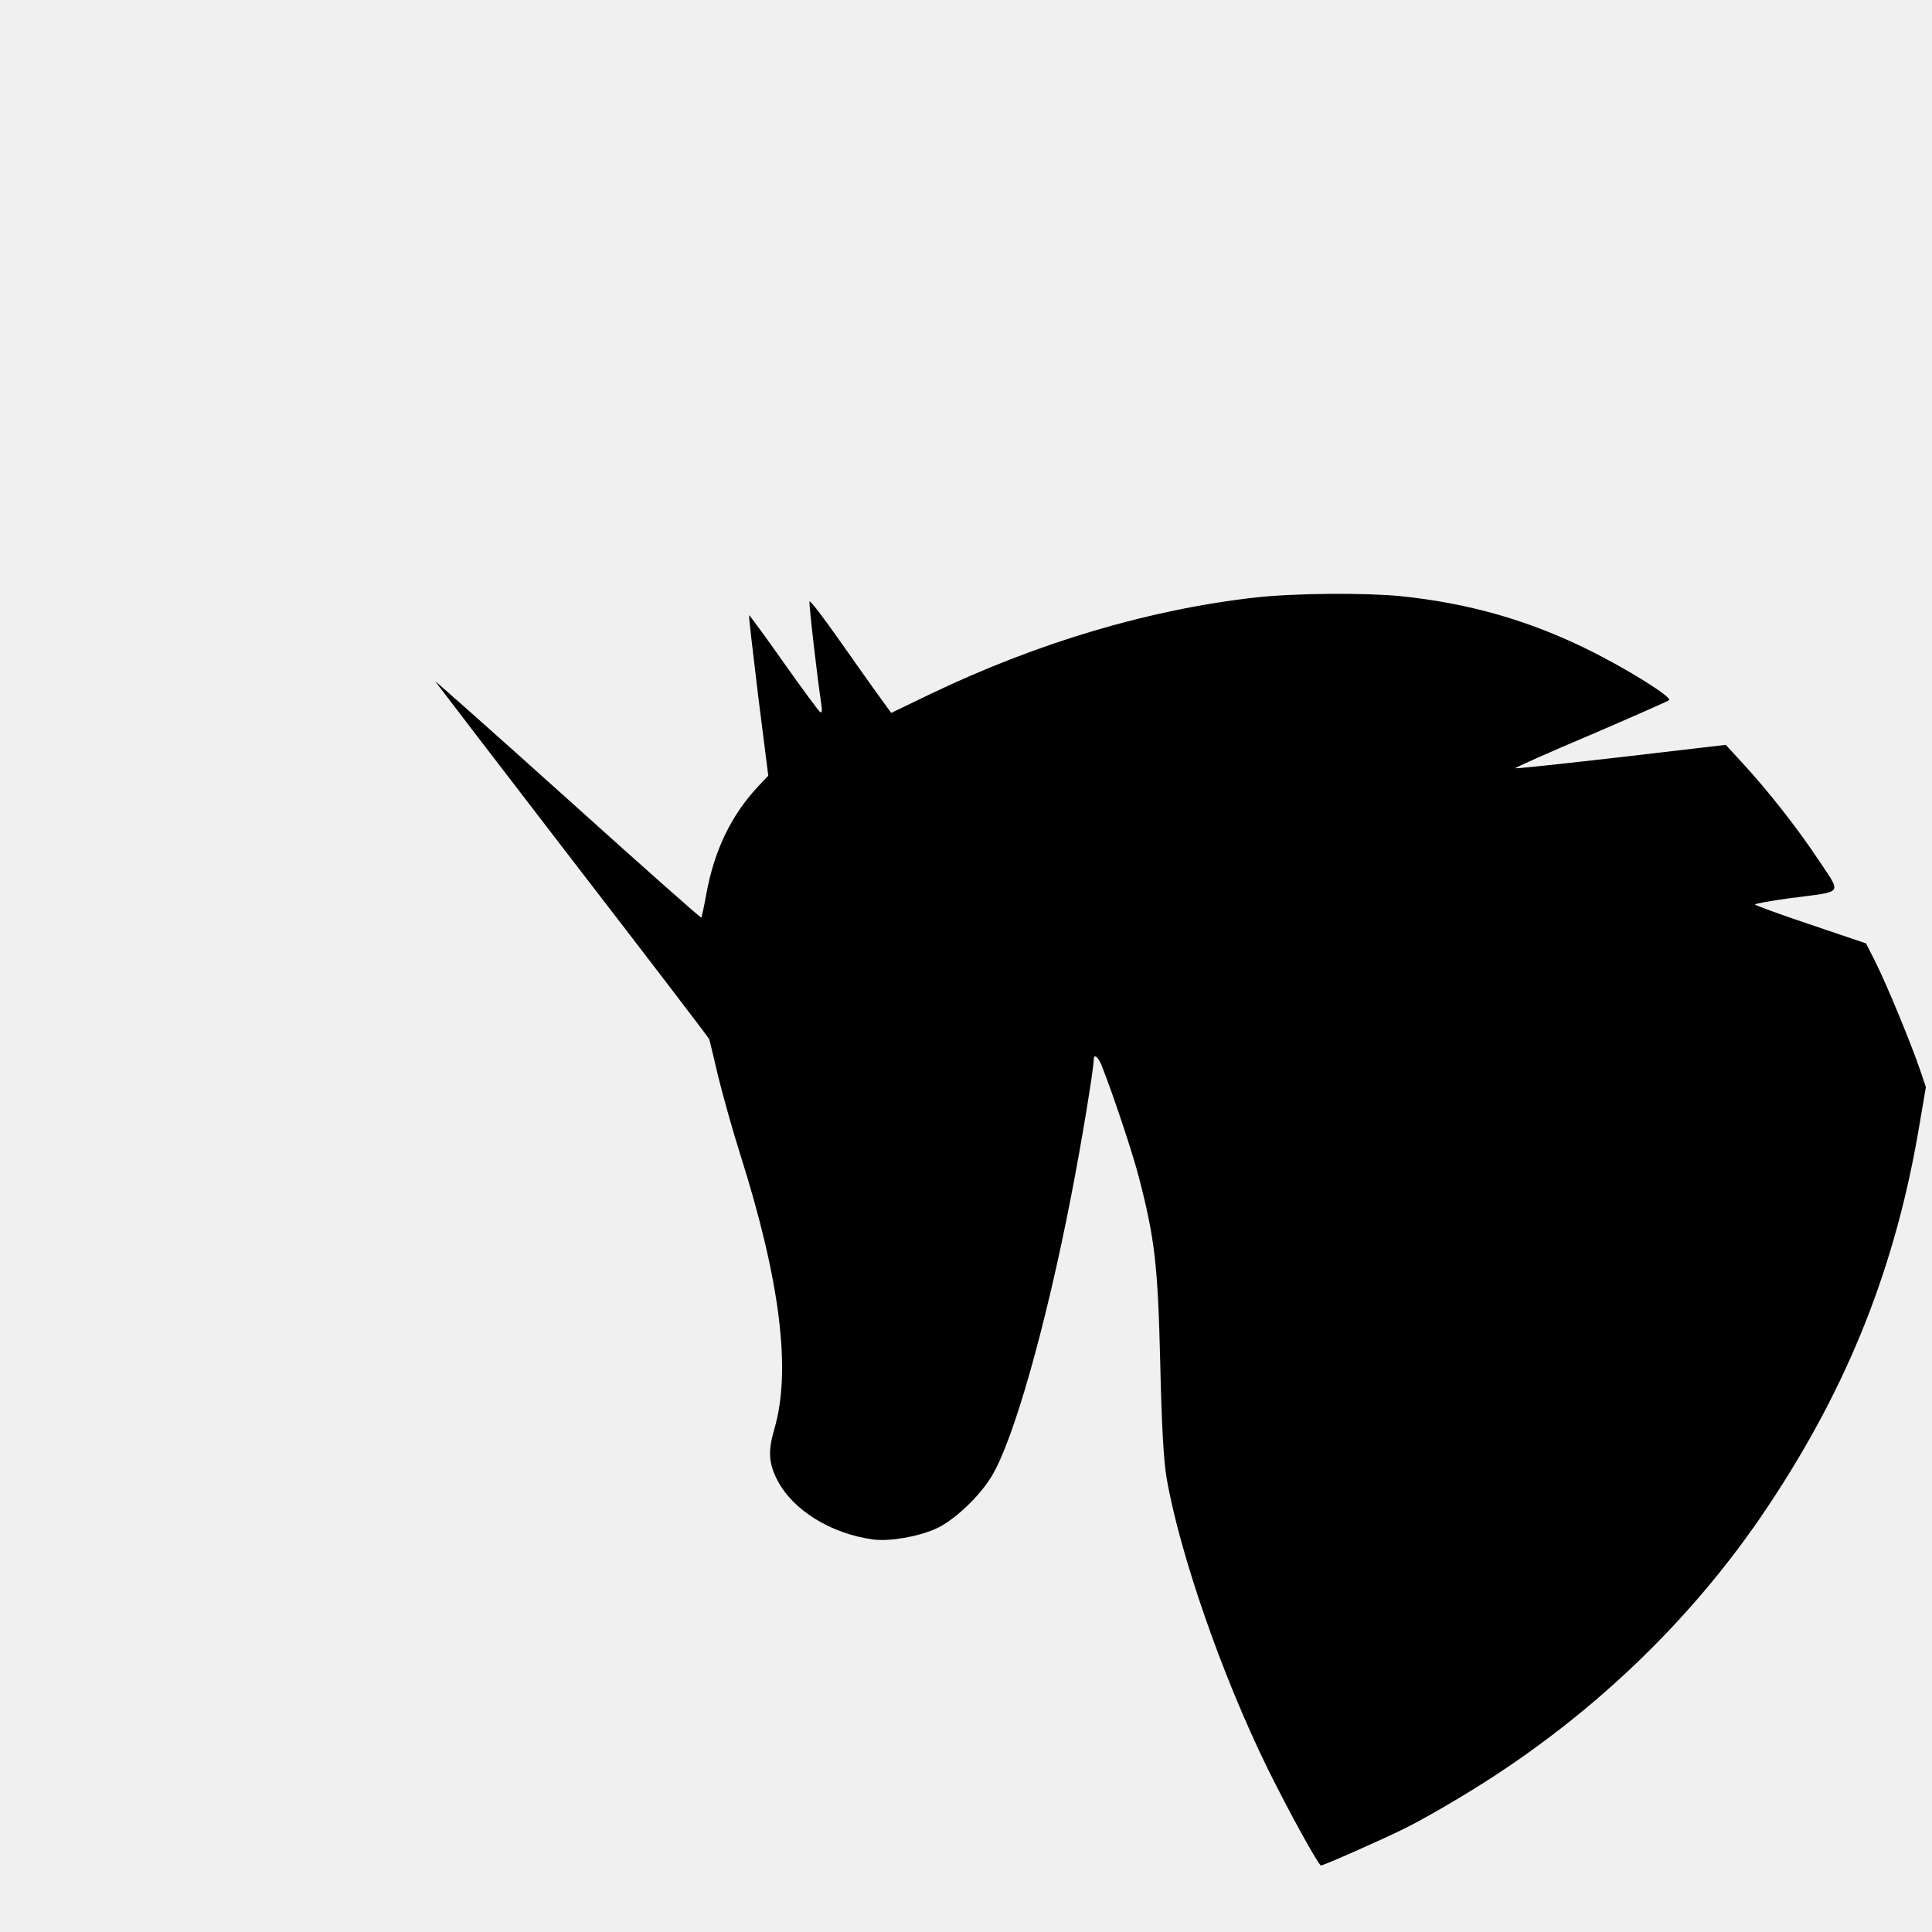
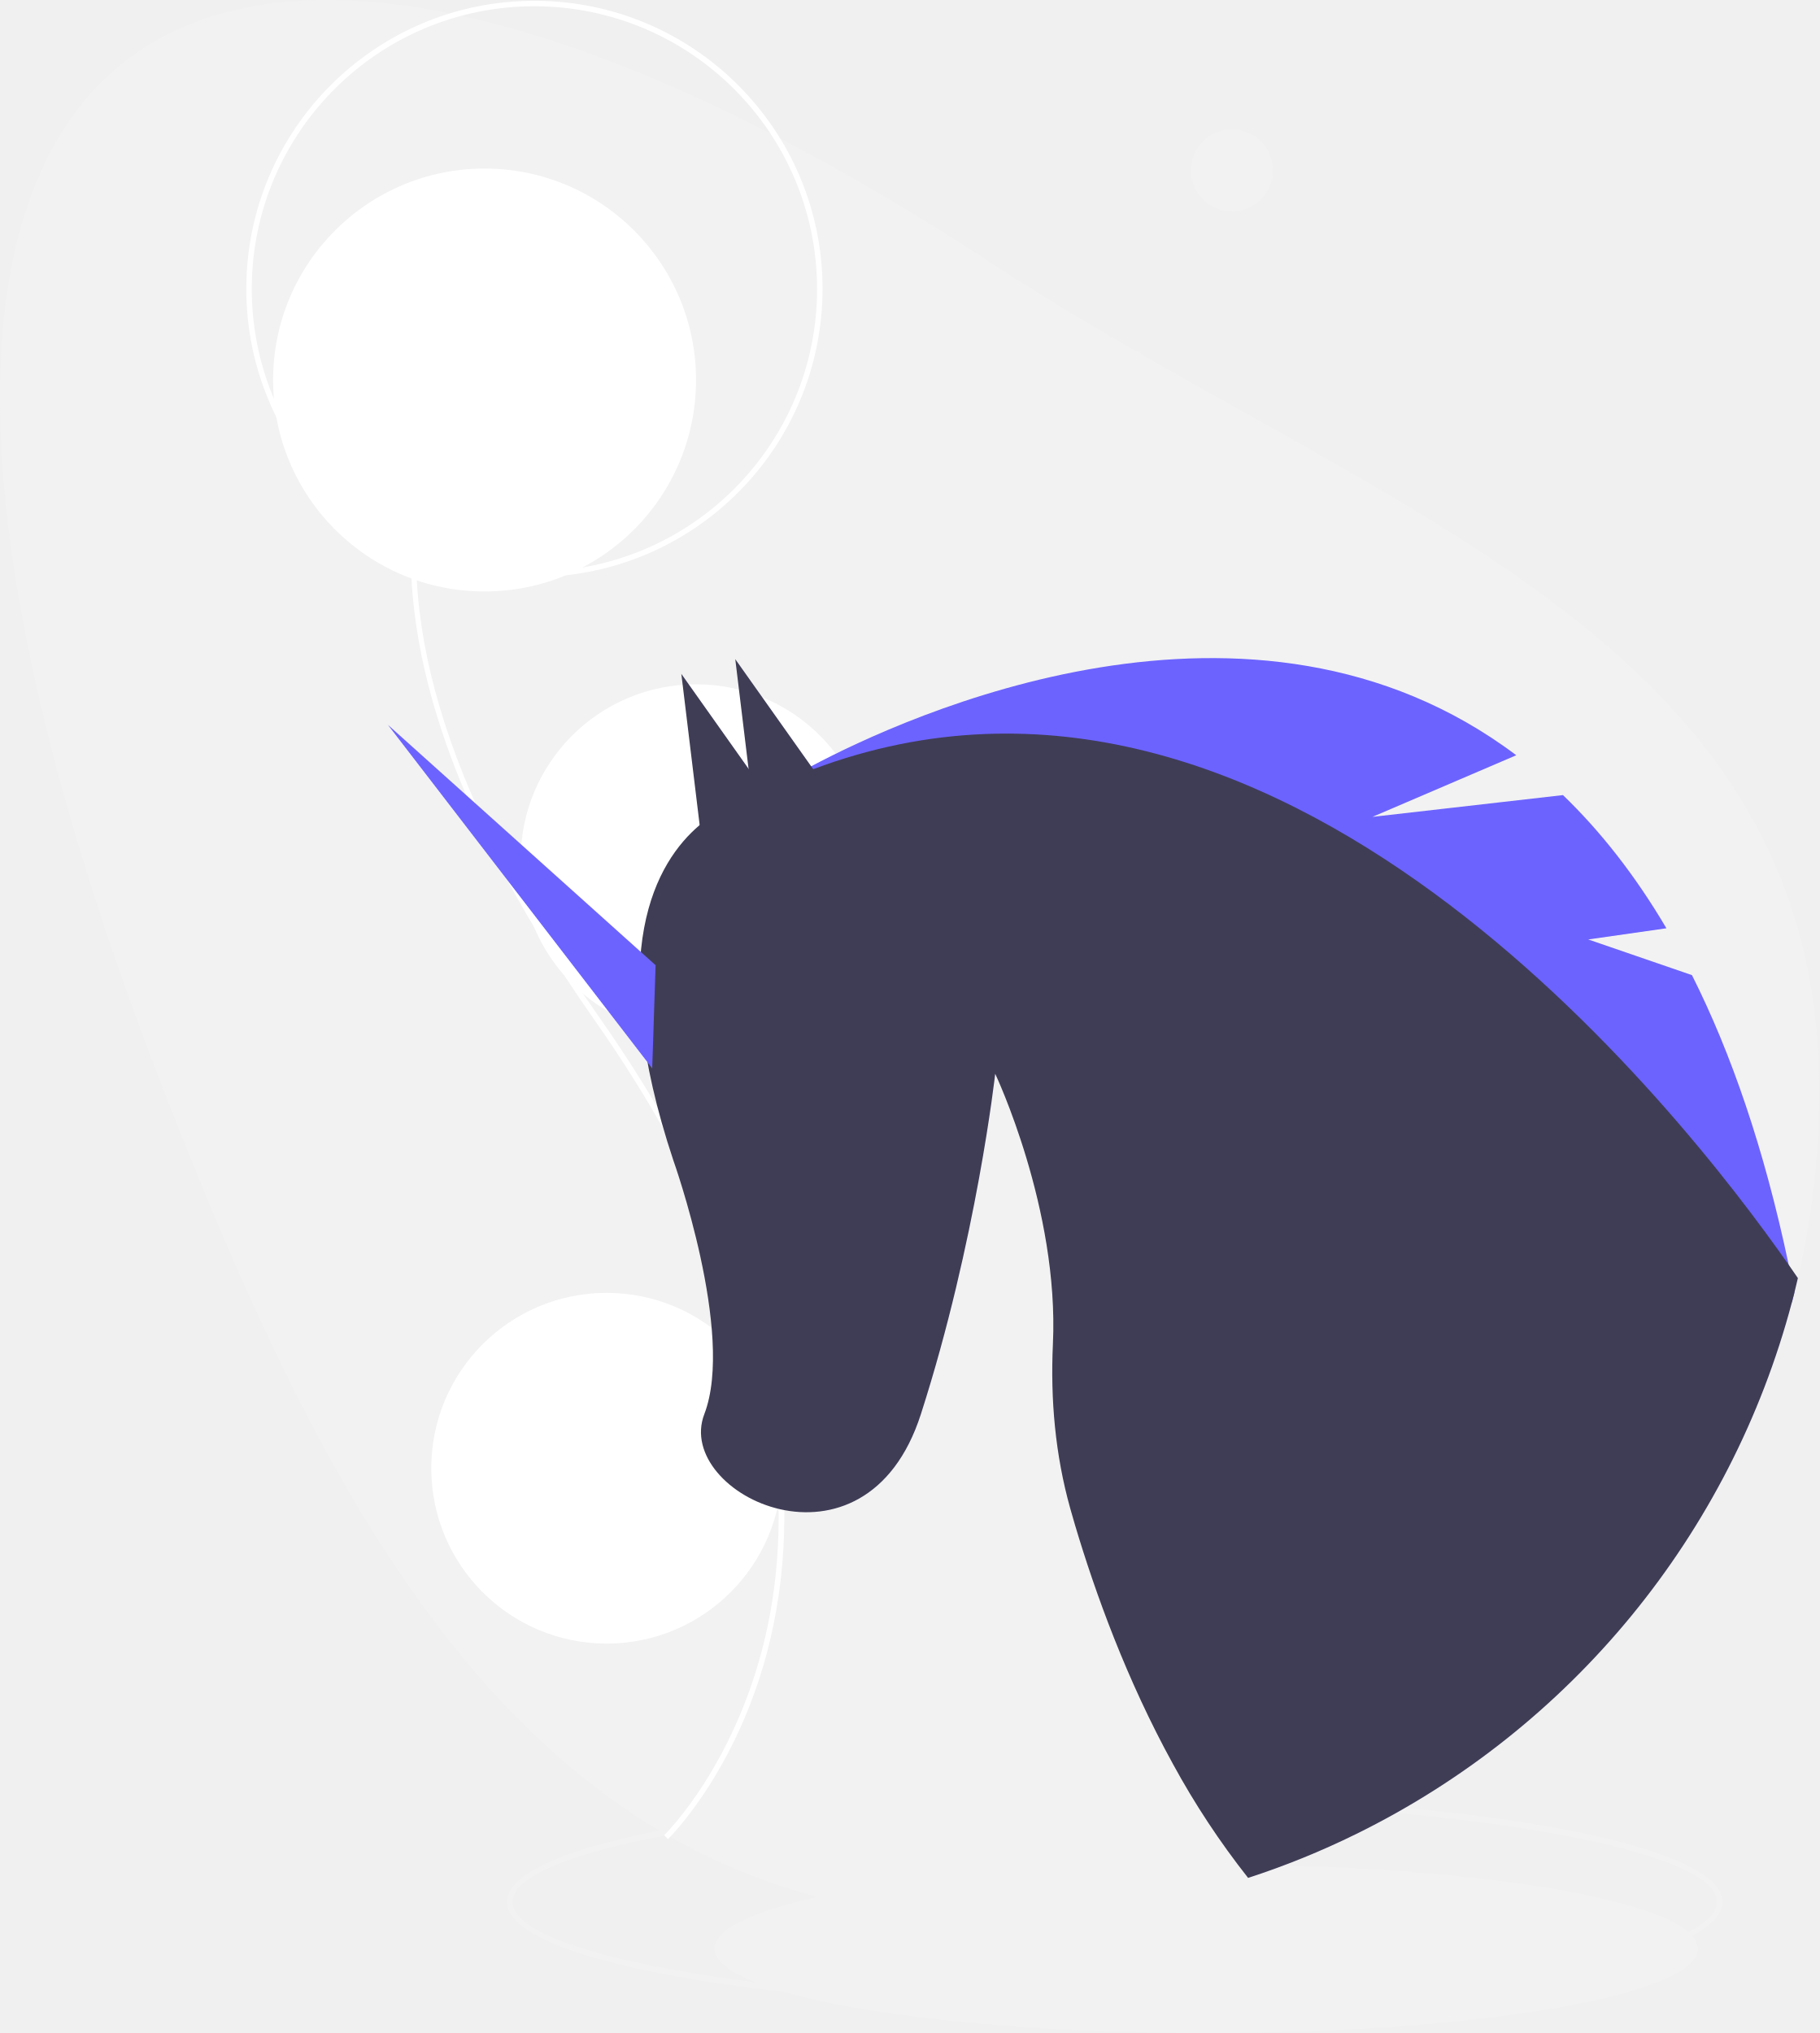
- <svg xmlns="http://www.w3.org/2000/svg" version="1.0" width="50pt" height="50pt" viewBox="0 0 726 726" preserveAspectRatio="xMidYMid meet">
-   <g transform="translate(0,726) scale(0.1,-0.1)" fill="#000000" stroke="none">
-     <path d="M4720 5015 c-402 -45 -822 -170 -1228 -365 l-143 -69 -42 58 c-23 31 -91 128 -152 214 -60 86 -111 152 -113 147 -3 -9 29 -286 44 -384 4 -25 3 -36 -4 -32 -5 3 -67 87 -137 186 -70 100 -129 179 -130 178 -2 -2 14 -138 34 -303 l38 -300 -38 -40 c-101 -108 -164 -239 -194 -400 -9 -50 -18 -92 -20 -93 -2 -2 -229 199 -505 448 -276 248 -499 446 -494 439 4 -6 236 -309 516 -673 280 -363 511 -665 513 -671 2 -5 17 -69 34 -141 18 -72 54 -202 82 -290 151 -476 193 -814 129 -1033 -24 -82 -22 -128 10 -191 58 -114 201 -203 361 -225 62 -8 167 10 235 40 67 30 163 119 210 197 82 134 203 560 298 1048 38 193 86 483 86 519 0 22 16 10 29 -21 42 -106 117 -329 142 -427 59 -229 70 -327 79 -696 5 -230 13 -369 24 -430 50 -287 209 -744 381 -1094 78 -158 190 -361 199 -361 10 0 241 102 316 140 47 23 141 76 210 118 466 279 863 654 1154 1092 303 454 482 907 570 1440 l23 135 -22 65 c-34 100 -124 317 -165 400 l-38 75 -207 70 c-114 38 -209 73 -210 76 -2 3 58 14 133 24 205 27 193 11 104 146 -80 120 -189 259 -289 367 l-58 63 -394 -46 c-217 -25 -396 -44 -397 -42 -2 2 125 59 284 126 158 68 290 126 294 130 13 11 -162 120 -307 191 -223 110 -449 174 -704 200 -135 13 -397 11 -541 -5z" />
-   </g>
+ <svg xmlns="http://www.w3.org/2000/svg" id="f2456a0d-5629-424d-81f1-cb25f2706be0" data-name="Layer 1" width="758.806" height="848" viewBox="0 0 758.806 848">
+   <ellipse cx="503.124" cy="812.817" rx="205.082" ry="35.183" fill="#f2f2f2" />
+   <path d="M685.553,863.746c-142.151,0-253.504-19.518-253.504-44.434s111.352-44.434,253.504-44.434S939.057,794.395,939.057,819.312,827.705,863.746,685.553,863.746Zm0-86.59c-136.178,0-251.225,19.305-251.225,42.156s115.047,42.156,251.225,42.156,251.225-19.305,251.225-42.156S821.731,777.156,685.553,777.156Z" transform="translate(-220.5972 -26)" fill="#f2f2f2" />
+   <path d="M979.403,481.005a345.641,345.641,0,0,1-6.677,67.836q-1.025,5.161-2.222,10.277-.701,3.076-1.47,6.13-.496,1.982-1.025,3.965A345.973,345.973,0,0,1,786.261,790.997a339.572,339.572,0,0,1-45.072,18.309q-3.521,1.145-7.075,2.222h-.011a344.839,344.839,0,0,1-99.92,14.698q-7.28,0-14.356-.33a286.2,286.2,0,0,1-38.065-4.227C427.164,793.732,351.432,641.493,288.962,481.005q-2.324-5.964-4.569-11.849-.547-1.453-1.094-2.905C117.137,26.875,297.336-84.314,634.182,135.784,793.793,240.068,979.403,290.348,979.403,481.005Z" transform="translate(-220.5972 -26)" fill="#f2f2f2" />
+   <path d="M740.79,687.167l-1.579-1.642c.248-.238,24.901-24.387,34.29-69.509,8.672-41.674,5.727-110.29-57.549-200.516C667.423,346.3,647.784,285.843,657.583,235.806c8.607-43.958,37.883-63.269,38.177-63.458l1.234,1.915c-.286.185-28.794,19.041-37.19,62.052-9.641,49.392,9.877,109.239,58.014,177.876,28.15,40.141,46.89,79.45,55.699,116.836,7.059,29.96,7.793,58.76,2.184,85.599C766.138,662.384,741.043,686.924,740.79,687.167Z" transform="translate(-220.5972 -26)" fill="#f2f2f2" />
+   <path d="M314.289,420.062a422.343,422.343,0,0,0-29.896,49.094q-.547-1.453-1.094-2.905a432.141,432.141,0,0,1,29.122-47.499c48.137-68.645,67.654-128.484,58.015-177.874-8.397-43.022-36.903-61.878-37.188-62.06l1.231-1.914c.296.194,29.577,19.506,38.179,63.461C382.456,290.404,362.814,350.858,314.289,420.062Z" transform="translate(-220.5972 -26)" fill="#f2f2f2" />
+   <path d="M499.212,793.126l-1.579-1.642c.313-.3,31.394-30.736,43.239-87.611,10.939-52.52,7.244-138.99-72.48-252.67-33.311-47.499-56.027-92.376-67.518-133.384-9.389-33.508-11.377-64.657-5.908-92.583,10.811-55.212,47.557-79.451,47.927-79.689l1.234,1.915c-.362.234-36.34,24.017-46.939,78.282-12.16,62.258,12.424,137.673,73.07,224.149,35.413,50.497,58.987,99.944,70.066,146.968,8.876,37.671,9.8,73.879,2.748,107.621C531.053,761.994,499.529,792.821,499.212,793.126Z" transform="translate(-220.5972 -26)" fill="#fff" />
+   <circle cx="202.118" cy="158.51" r="88.201" fill="#fff" />
+   <path d="M443.511,266.68a120.175,120.175,0,1,1,120.175-120.176A120.312,120.312,0,0,1,443.511,266.68Zm0-238.072a117.897,117.897,0,1,0,117.896,117.896A118.03,118.03,0,0,0,443.511,28.608Z" transform="translate(-220.5972 -26)" fill="#fff" />
+   <circle cx="290.319" cy="358.577" r="73.143" fill="#fff" />
+   <circle cx="253.031" cy="612.424" r="73.143" fill="#fff" />
+   <path d="M969.035,565.248q-1.145-5.913-2.358-11.667a.011.011,0,0,1-.011-.011c-10.231-48.547-24.017-88.356-40.344-120.827L883.06,417.863l32.608-4.66c-13.182-22.365-27.709-40.686-43.147-55.554L793.063,366.729l59.975-25.704C742.818,258.116,598.316,324.71,558.94,345.64c-5.4,2.86-8.819,4.876-9.912,5.526-.011,0-.011,0-.023.011-.239.148-.353.216-.353.216l22.354,11.61h.011L968.009,569.213Z" transform="translate(-220.5972 -26)" fill="#6c63ff" />
+   <path d="M969.035,565.248q.769-3.059,1.47-6.13c-1.162-1.698-2.438-3.555-3.828-5.537a.011.011,0,0,1-.011-.011c-45.779-65.455-213.581-279.332-406.87-206.734h-.011q-5.366,2.017-10.755,4.33c-.011,0-.011,0-.023.011q-4.905,2.102-9.821,4.466c-1.663.786-3.315,1.606-4.979,2.438-1.447.729-2.883,1.47-4.33,2.233,0,0-8.226,2.062-17.443,9.833-18.104,15.29-40.048,52.649-10.972,139.877,0,0,25.817,72.268,12.909,105.833-12.909,33.542,67.13,72.257,90.338,0,23.231-72.28,30.99-141.973,30.99-141.973s26.706,56.272,24.074,112.704c-1.082,23.129.98,46.28,7.212,68.554.638,2.336,1.333,4.671,2.028,7.041,8.397,28.199,21.499,64.475,40.8,99.556a335.913,335.913,0,0,0,31.377,47.568,339.579,339.579,0,0,0,45.072-18.309A345.974,345.974,0,0,0,968.009,569.213Z" transform="translate(-220.5972 -26)" fill="#3f3d56" />
+   <polygon points="317.011 360.127 306.686 274.949 350.566 336.896 317.011 360.127" fill="#3f3d56" />
+   <polygon points="294.512 366.263 284.187 281.085 328.067 343.032 294.512 366.263" fill="#3f3d56" />
+   <polygon points="272.037 445.634 161.79 302.333 273.446 402.595 272.037 445.634" fill="#6c63ff" />
+   <circle cx="513.847" cy="71.047" r="17.09" fill="#f2f2f2" />
</svg>
